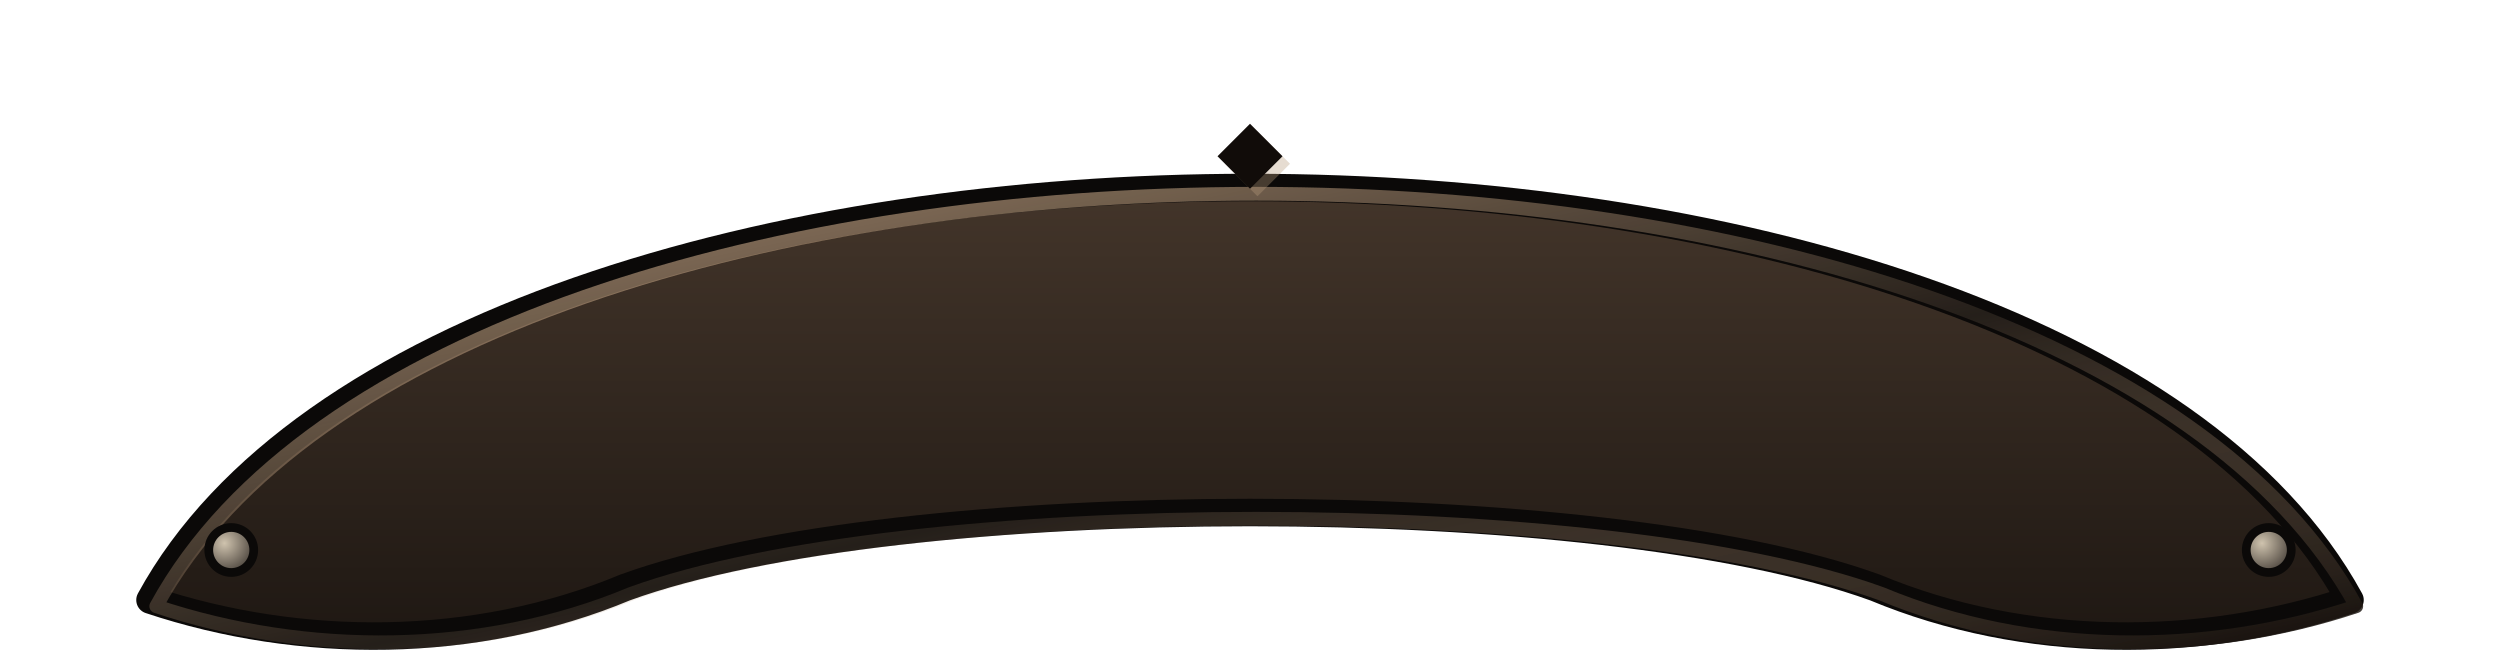
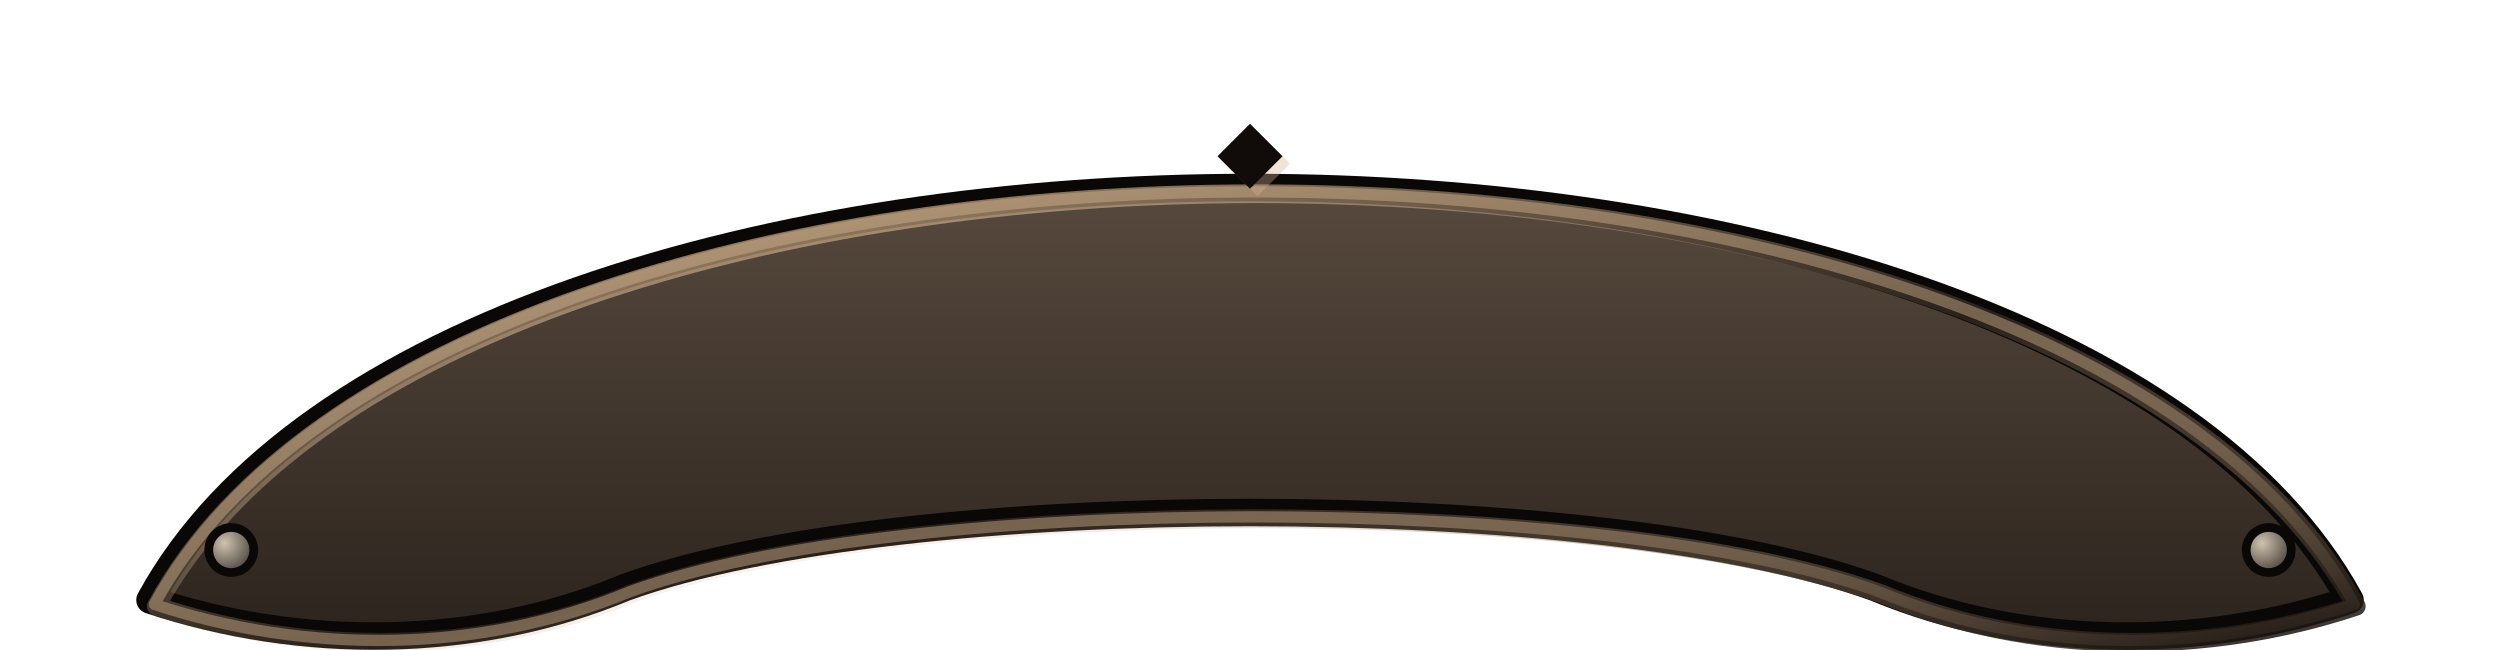
<svg xmlns="http://www.w3.org/2000/svg" viewBox="0 0 200 52" width="200" height="52">
  <defs>
    <linearGradient id="wood" x1="0" y1="0" x2="0" y2="1">
-       <stop offset="0" stop-color="#43352A" />
-       <stop offset="1" stop-color="#1F1813" />
+       <stop offset="0" stop-color="#57493D" />
+       <stop offset="1" stop-color="#2C241E" />
    </linearGradient>
    <linearGradient id="lit" x1="0" y1="0" x2="1" y2="1">
-       <stop offset="0" stop-color="#B89A7C" stop-opacity="0.9" />
-       <stop offset="0.55" stop-color="#B89A7C" stop-opacity="0.15" />
+       <stop offset="0" stop-color="#D4B38D" stop-opacity="0.9" />
+       <stop offset="0.55" stop-color="#D4B38D" stop-opacity="0.15" />
      <stop offset="1" stop-color="#130E0B" stop-opacity="0.9" />
    </linearGradient>
    <linearGradient id="cut" x1="0" y1="0" x2="1" y2="1">
      <stop offset="0" stop-color="#130E0B" stop-opacity="0.95" />
      <stop offset="0.5" stop-color="#130E0B" stop-opacity="0.3" />
-       <stop offset="1" stop-color="#B89A7C" stop-opacity="0.75" />
+       <stop offset="1" stop-color="#D4B38D" stop-opacity="0.75" />
    </linearGradient>
    <radialGradient id="iron" cx="0.35" cy="0.35" r="0.75">
      <stop offset="0" stop-color="#CFC3AE" />
      <stop offset="1" stop-color="#403933" />
    </radialGradient>
  </defs>
-   <path d="M12,48 C36,4 164,4 188,48 C176,52 162,52 150,47 C128,39 72,39 50,47 C38,52 24,52 12,48 Z" fill="url(#wood)" stroke="#0B0908" stroke-width="2.2" stroke-linejoin="round" />
-   <path d="M12,48 C36,4 164,4 188,48 C176,52 162,52 150,47 C128,39 72,39 50,47 C38,52 24,52 12,48 Z" fill="none" stroke="url(#lit)" stroke-width="1.1" stroke-linejoin="round" transform="translate(0.5 0.5)" />
-   <circle cx="18.5" cy="44" r="1.8" fill="url(#iron)" stroke="#0B0908" stroke-width="0.7" />
-   <circle cx="181.5" cy="44" r="1.8" fill="url(#iron)" stroke="#0B0908" stroke-width="0.7" />
-   <path d="M100,9.9 L102.6,12.5 L100,15.1 L97.4,12.5 Z" fill="#B89A7C" fill-opacity="0.35" transform="translate(0.6 0.6)" />
+   <path d="M12,48 C36,4 164,4 188,48 C176,52 162,52 150,47 C128,39 72,39 50,47 C38,52 24,52 12,48 Z" fill="url(#wood)" stroke="#0A0807" stroke-width="2.2" stroke-linejoin="round" />
+   <path d="M12,48 C36,4 164,4 188,48 C176,52 162,52 150,47 C128,39 72,39 50,47 C38,52 24,52 12,48 Z" fill="none" stroke="#D4B38D" stroke-opacity="0.45" stroke-width="0.9" stroke-linejoin="round" transform="translate(0.35 0.35)" />
+   <path d="M12,48 C36,4 164,4 188,48 C176,52 162,52 150,47 C128,39 72,39 50,47 C38,52 24,52 12,48 Z" fill="none" stroke="url(#lit)" stroke-width="1.5" stroke-linejoin="round" transform="translate(0.5 0.5)" />
+   <circle cx="18.5" cy="44" r="1.8" fill="url(#iron)" stroke="#0A0807" stroke-width="0.7" />
+   <circle cx="181.5" cy="44" r="1.8" fill="url(#iron)" stroke="#0A0807" stroke-width="0.7" />
+   <path d="M100,9.9 L102.6,12.5 L100,15.1 L97.4,12.5 Z" fill="#D4B38D" fill-opacity="0.35" transform="translate(0.6 0.6)" />
  <path d="M100,9.9 L102.6,12.5 L100,15.1 L97.4,12.5 Z" fill="#110C09" />
</svg>
